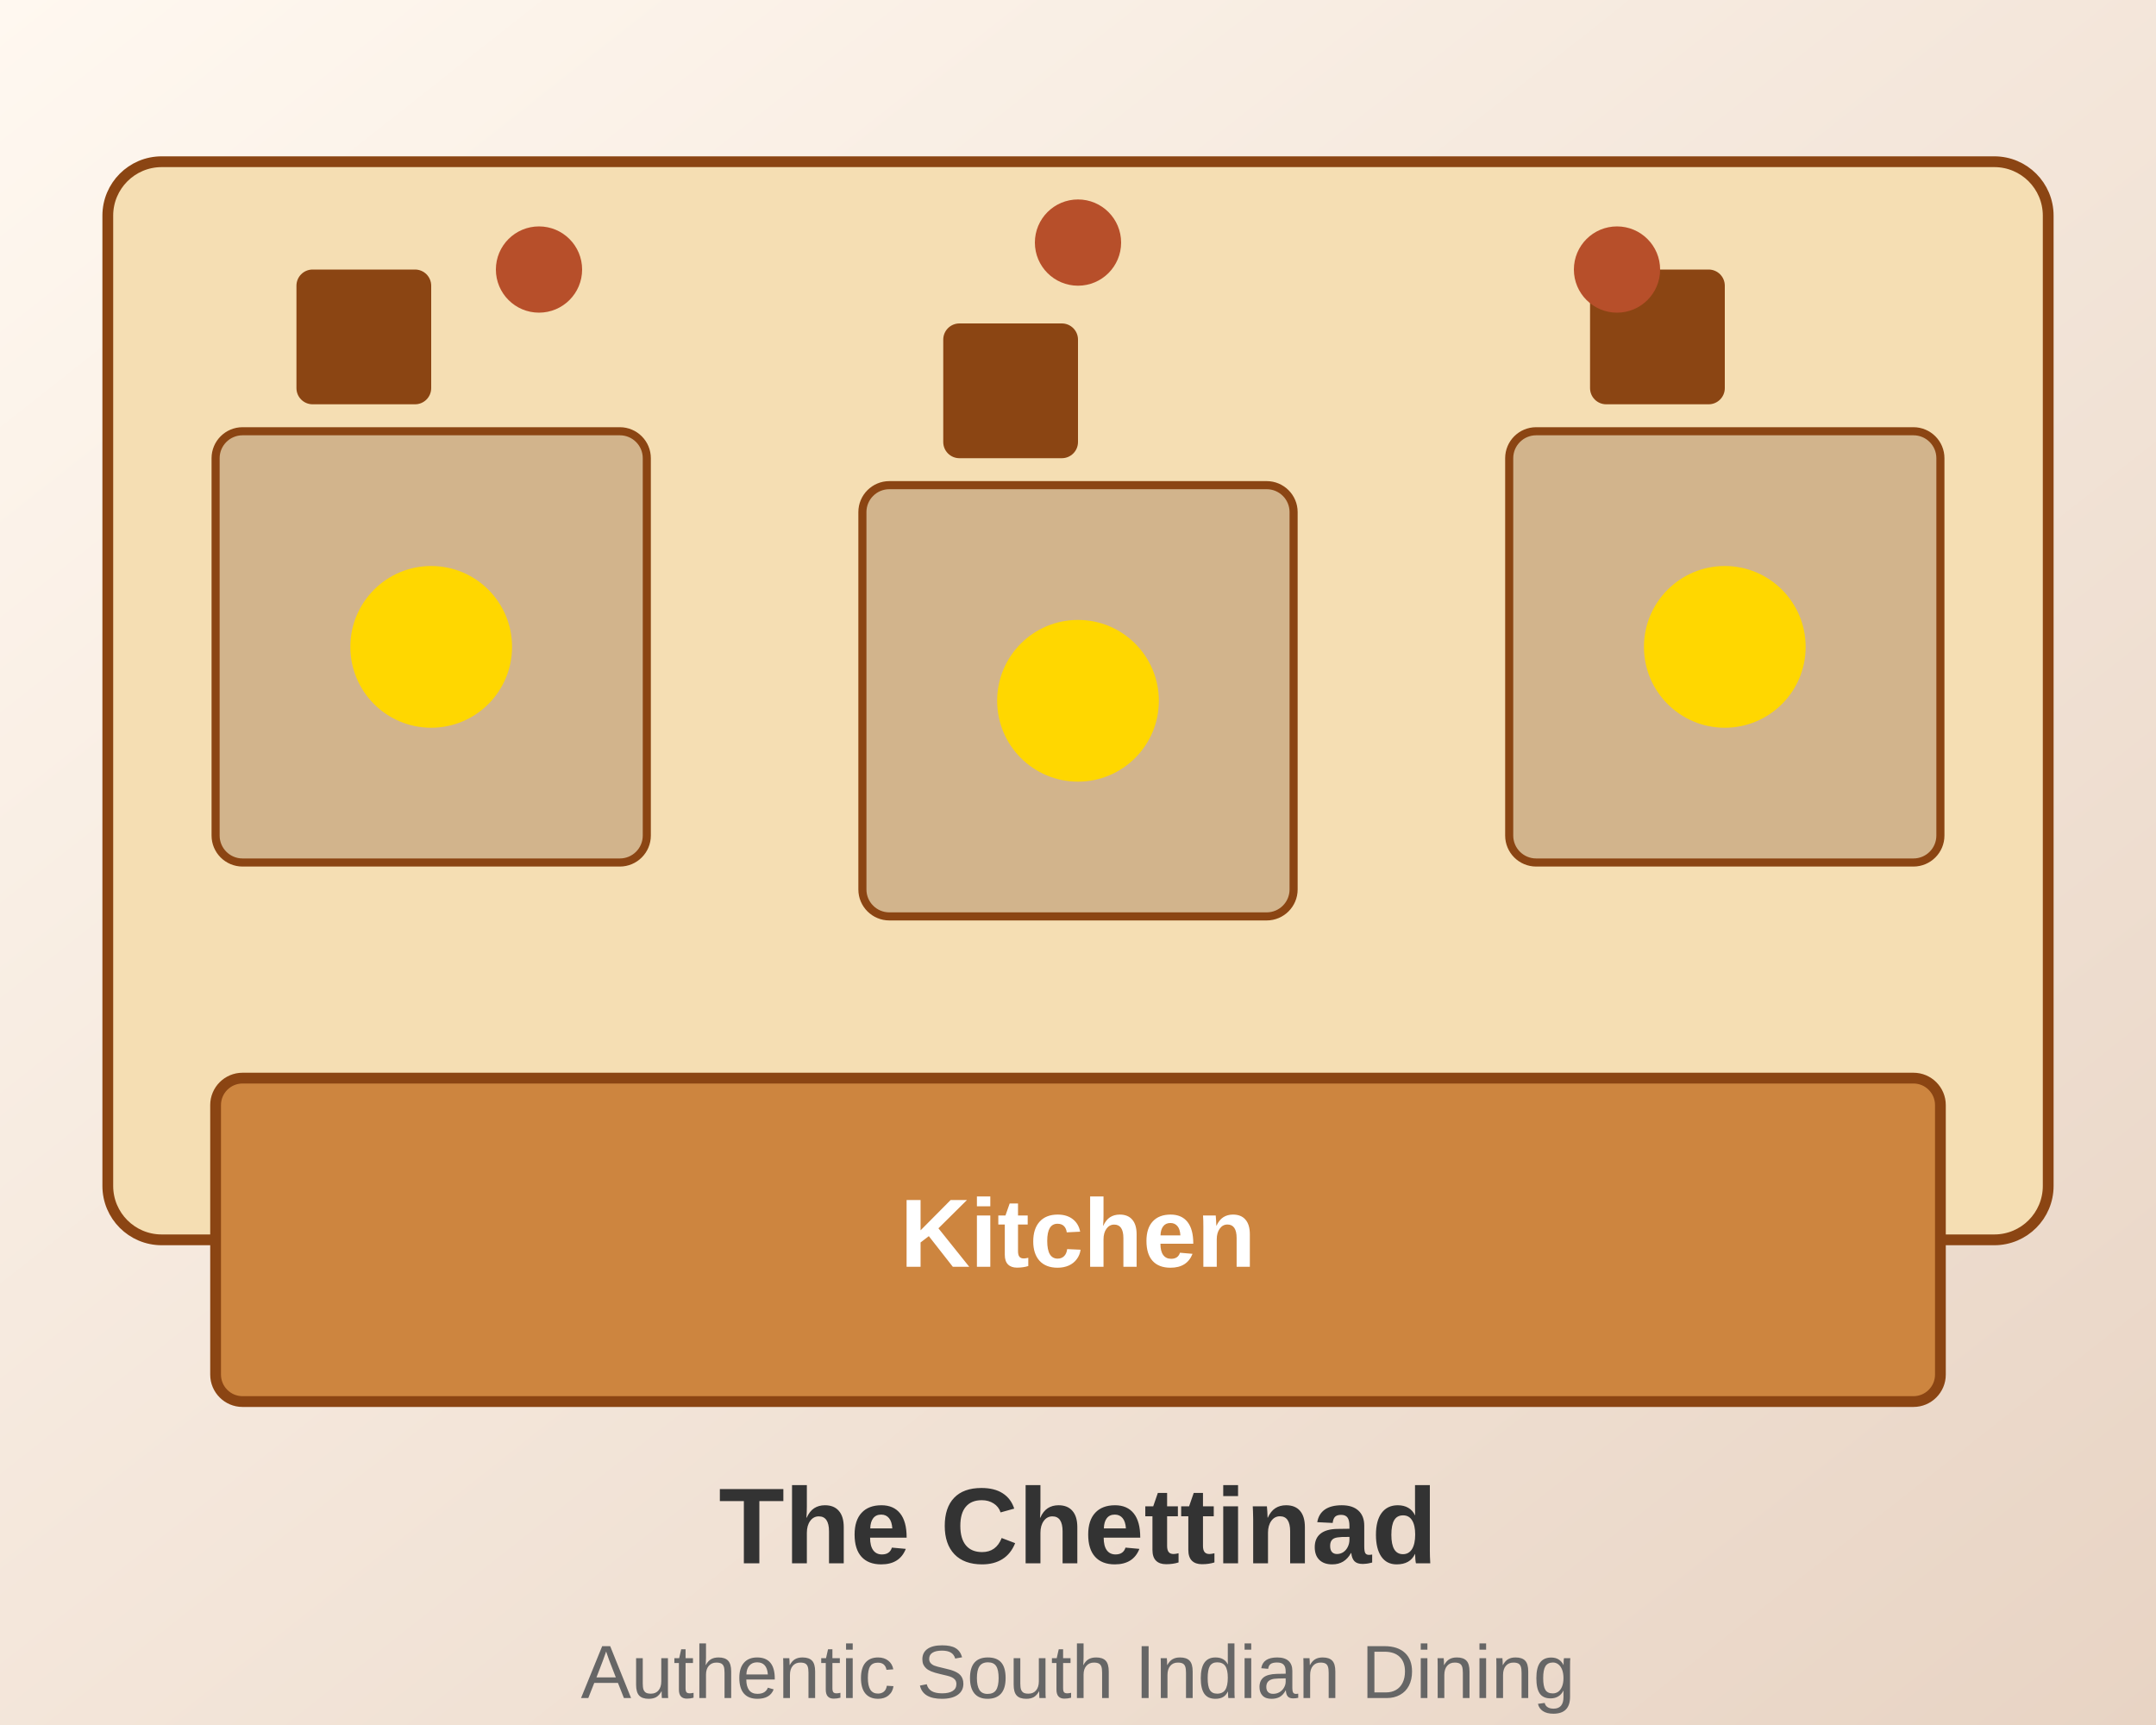
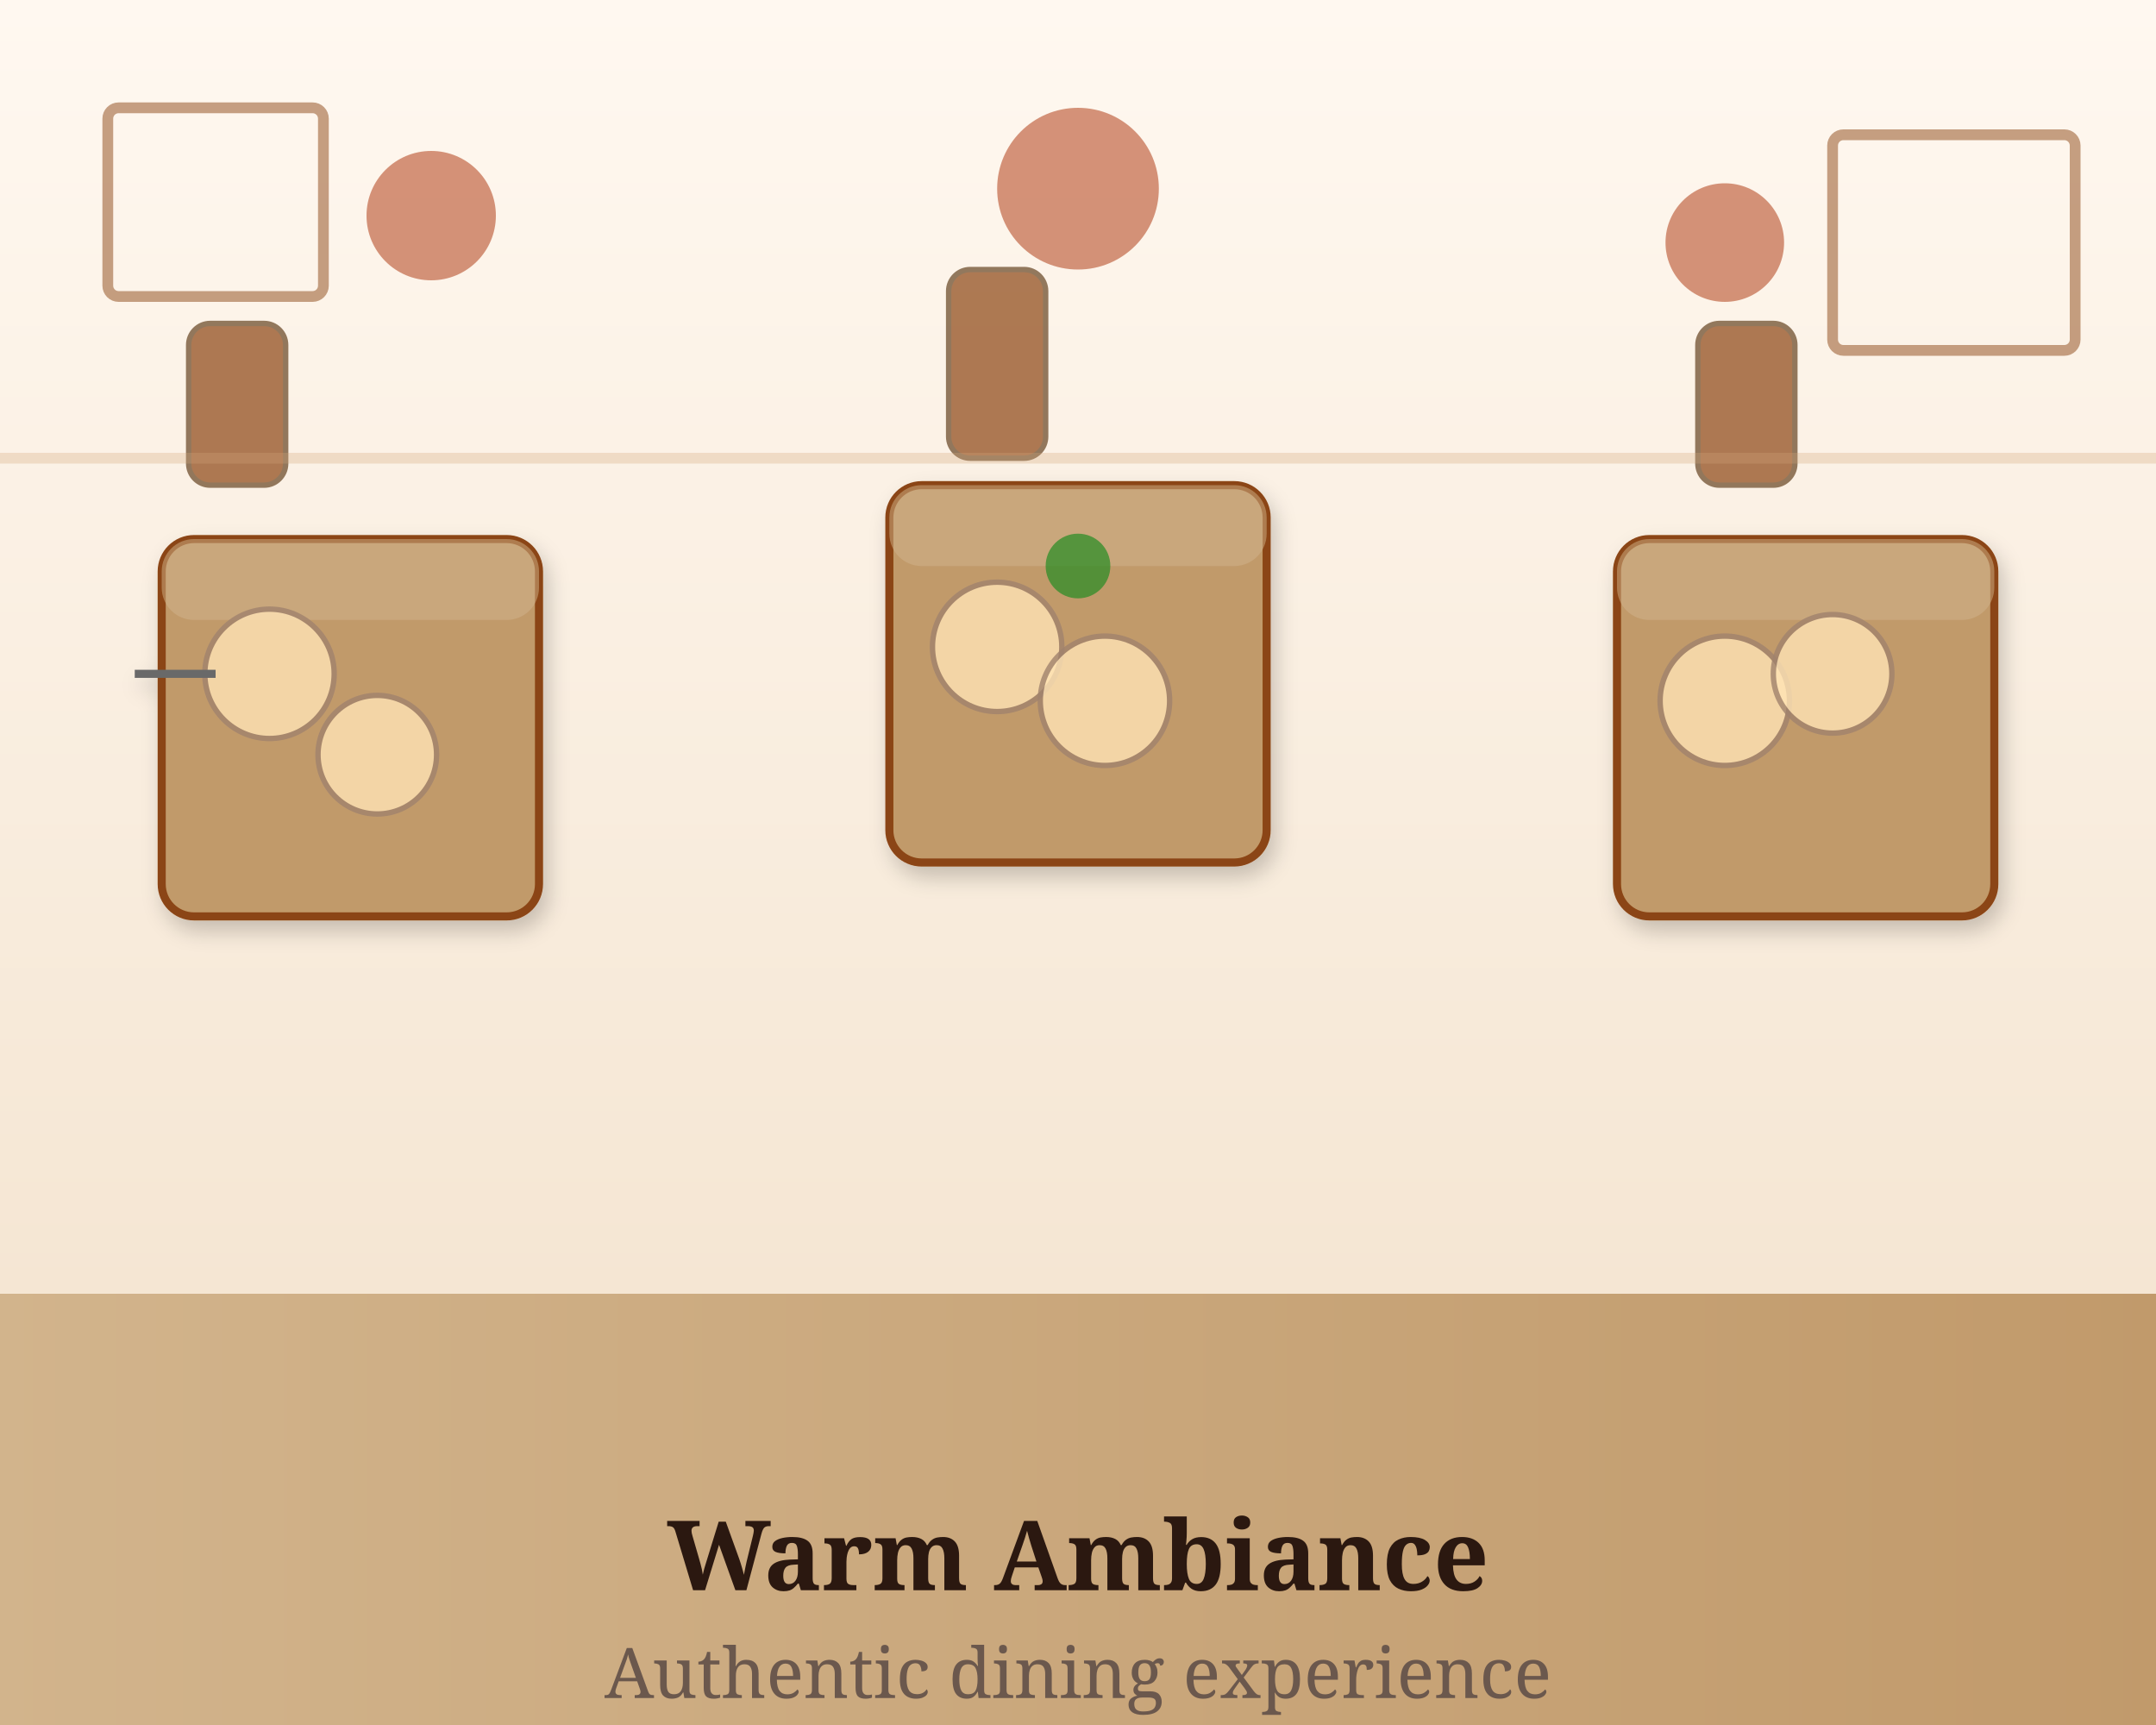
<svg xmlns="http://www.w3.org/2000/svg" width="400" height="320">
  <defs>
-     <linearGradient id="bgGradient5" x1="0%" y1="0%" x2="100%" y2="100%">
-       <stop offset="0%" style="stop-color:#fff8f0;stop-opacity:1" />
-       <stop offset="100%" style="stop-color:#e8d4c4;stop-opacity:1" />
+     <linearGradient id="wallGradient" x1="0%" y1="0%" x2="0%" y2="100%">
+       <stop offset="0%" style="stop-color:#FFF8F0;stop-opacity:1" />
+       <stop offset="100%" style="stop-color:#F5E6D3;stop-opacity:1" />
    </linearGradient>
+     <linearGradient id="floorGradient" x1="0%" y1="0%" x2="100%" y2="0%">
+       <stop offset="0%" style="stop-color:#D2B48C;stop-opacity:1" />
+       <stop offset="100%" style="stop-color:#C19A6B;stop-opacity:1" />
+     </linearGradient>
+     <filter id="tableShadow">
+       <feDropShadow dx="1" dy="2" stdDeviation="2" flood-opacity="0.2" />
+     </filter>
  </defs>
-   <rect width="400" height="320" fill="url(#bgGradient5)" />
-   <rect x="20" y="30" width="360" height="200" fill="#F5DEB3" stroke="#8B4513" stroke-width="2" rx="10" />
-   <rect x="40" y="80" width="80" height="80" fill="#D2B48C" stroke="#8B4513" stroke-width="1.5" rx="5" />
-   <circle cx="80" cy="120" r="15" fill="#FFD700" />
-   <rect x="160" y="90" width="80" height="80" fill="#D2B48C" stroke="#8B4513" stroke-width="1.5" rx="5" />
-   <circle cx="200" cy="130" r="15" fill="#FFD700" />
-   <rect x="280" y="80" width="80" height="80" fill="#D2B48C" stroke="#8B4513" stroke-width="1.5" rx="5" />
-   <circle cx="320" cy="120" r="15" fill="#FFD700" />
-   <rect x="55" y="50" width="25" height="25" fill="#8B4513" rx="3" />
-   <rect x="175" y="60" width="25" height="25" fill="#8B4513" rx="3" />
-   <rect x="295" y="50" width="25" height="25" fill="#8B4513" rx="3" />
-   <circle cx="100" cy="50" r="8" fill="#B74F2A" />
-   <circle cx="200" cy="45" r="8" fill="#B74F2A" />
-   <circle cx="300" cy="50" r="8" fill="#B74F2A" />
-   <rect x="40" y="200" width="320" height="60" fill="#CD853F" stroke="#8B4513" stroke-width="2" rx="5" />
-   <text x="200" y="235" font-size="18" font-family="Arial" fill="#fff" text-anchor="middle" font-weight="bold">Kitchen</text>
-   <text x="200" y="290" font-size="20" font-family="Arial" fill="#333" text-anchor="middle" font-weight="bold">The Chettinad</text>
-   <text x="200" y="315" font-size="14" font-family="Arial" fill="#666" text-anchor="middle">Authentic South Indian Dining</text>
+   <rect width="400" height="240" fill="url(#wallGradient)" />
+   <rect y="240" width="400" height="80" fill="url(#floorGradient)" />
+   <circle cx="80" cy="40" r="12" fill="#B74F2A" opacity="0.6" />
+   <circle cx="200" cy="35" r="15" fill="#B74F2A" opacity="0.6" />
+   <circle cx="320" cy="45" r="11" fill="#B74F2A" opacity="0.6" />
+   <g filter="url(#tableShadow)">
+     <rect x="30" y="100" width="70" height="70" rx="6" fill="#C19A6B" stroke="#8B4513" stroke-width="1.5" />
+     <rect x="30" y="100" width="70" height="15" rx="6" fill="#D2B48C" opacity="0.5" />
+     <circle cx="50" cy="125" r="12" fill="#FFE4B5" stroke="#A0826D" stroke-width="1" opacity="0.8" />
+     <circle cx="70" cy="140" r="11" fill="#FFE4B5" stroke="#A0826D" stroke-width="1" opacity="0.8" />
+     <line x1="40" y1="125" x2="25" y2="125" stroke="#696969" stroke-width="1.5" />
+   </g>
+   <g filter="url(#tableShadow)">
+     <rect x="165" y="90" width="70" height="70" rx="6" fill="#C19A6B" stroke="#8B4513" stroke-width="1.5" />
+     <rect x="165" y="90" width="70" height="15" rx="6" fill="#D2B48C" opacity="0.5" />
+     <circle cx="185" cy="120" r="12" fill="#FFE4B5" stroke="#A0826D" stroke-width="1" opacity="0.8" />
+     <circle cx="205" cy="130" r="12" fill="#FFE4B5" stroke="#A0826D" stroke-width="1" opacity="0.8" />
+     <circle cx="200" cy="105" r="6" fill="#228B22" opacity="0.7" />
+   </g>
+   <g filter="url(#tableShadow)">
+     <rect x="300" y="100" width="70" height="70" rx="6" fill="#C19A6B" stroke="#8B4513" stroke-width="1.5" />
+     <rect x="300" y="100" width="70" height="15" rx="6" fill="#D2B48C" opacity="0.5" />
+     <circle cx="320" cy="130" r="12" fill="#FFE4B5" stroke="#A0826D" stroke-width="1" opacity="0.8" />
+     <circle cx="340" cy="125" r="11" fill="#FFE4B5" stroke="#A0826D" stroke-width="1" opacity="0.8" />
+   </g>
+   <g opacity="0.7">
+     <rect x="35" y="60" width="18" height="30" rx="4" fill="#8B4513" stroke="#654321" stroke-width="1" />
+     <rect x="176" y="50" width="18" height="35" rx="4" fill="#8B4513" stroke="#654321" stroke-width="1" />
+     <rect x="315" y="60" width="18" height="30" rx="4" fill="#8B4513" stroke="#654321" stroke-width="1" />
+   </g>
+   <g opacity="0.5">
+     <rect x="20" y="20" width="40" height="35" stroke="#8B4513" stroke-width="2" fill="none" rx="2" />
+     <rect x="340" y="25" width="45" height="40" stroke="#8B4513" stroke-width="2" fill="none" rx="2" />
+   </g>
+   <line x1="0" y1="85" x2="400" y2="85" stroke="#D2A679" stroke-width="2" opacity="0.3" />
+   <text x="200" y="295" font-size="18" font-family="Georgia, serif" fill="#2b1810" text-anchor="middle" font-weight="bold">Warm Ambiance</text>
+   <text x="200" y="315" font-size="13" font-family="Georgia, serif" fill="#6b584d" text-anchor="middle">Authentic dining experience</text>
</svg>
